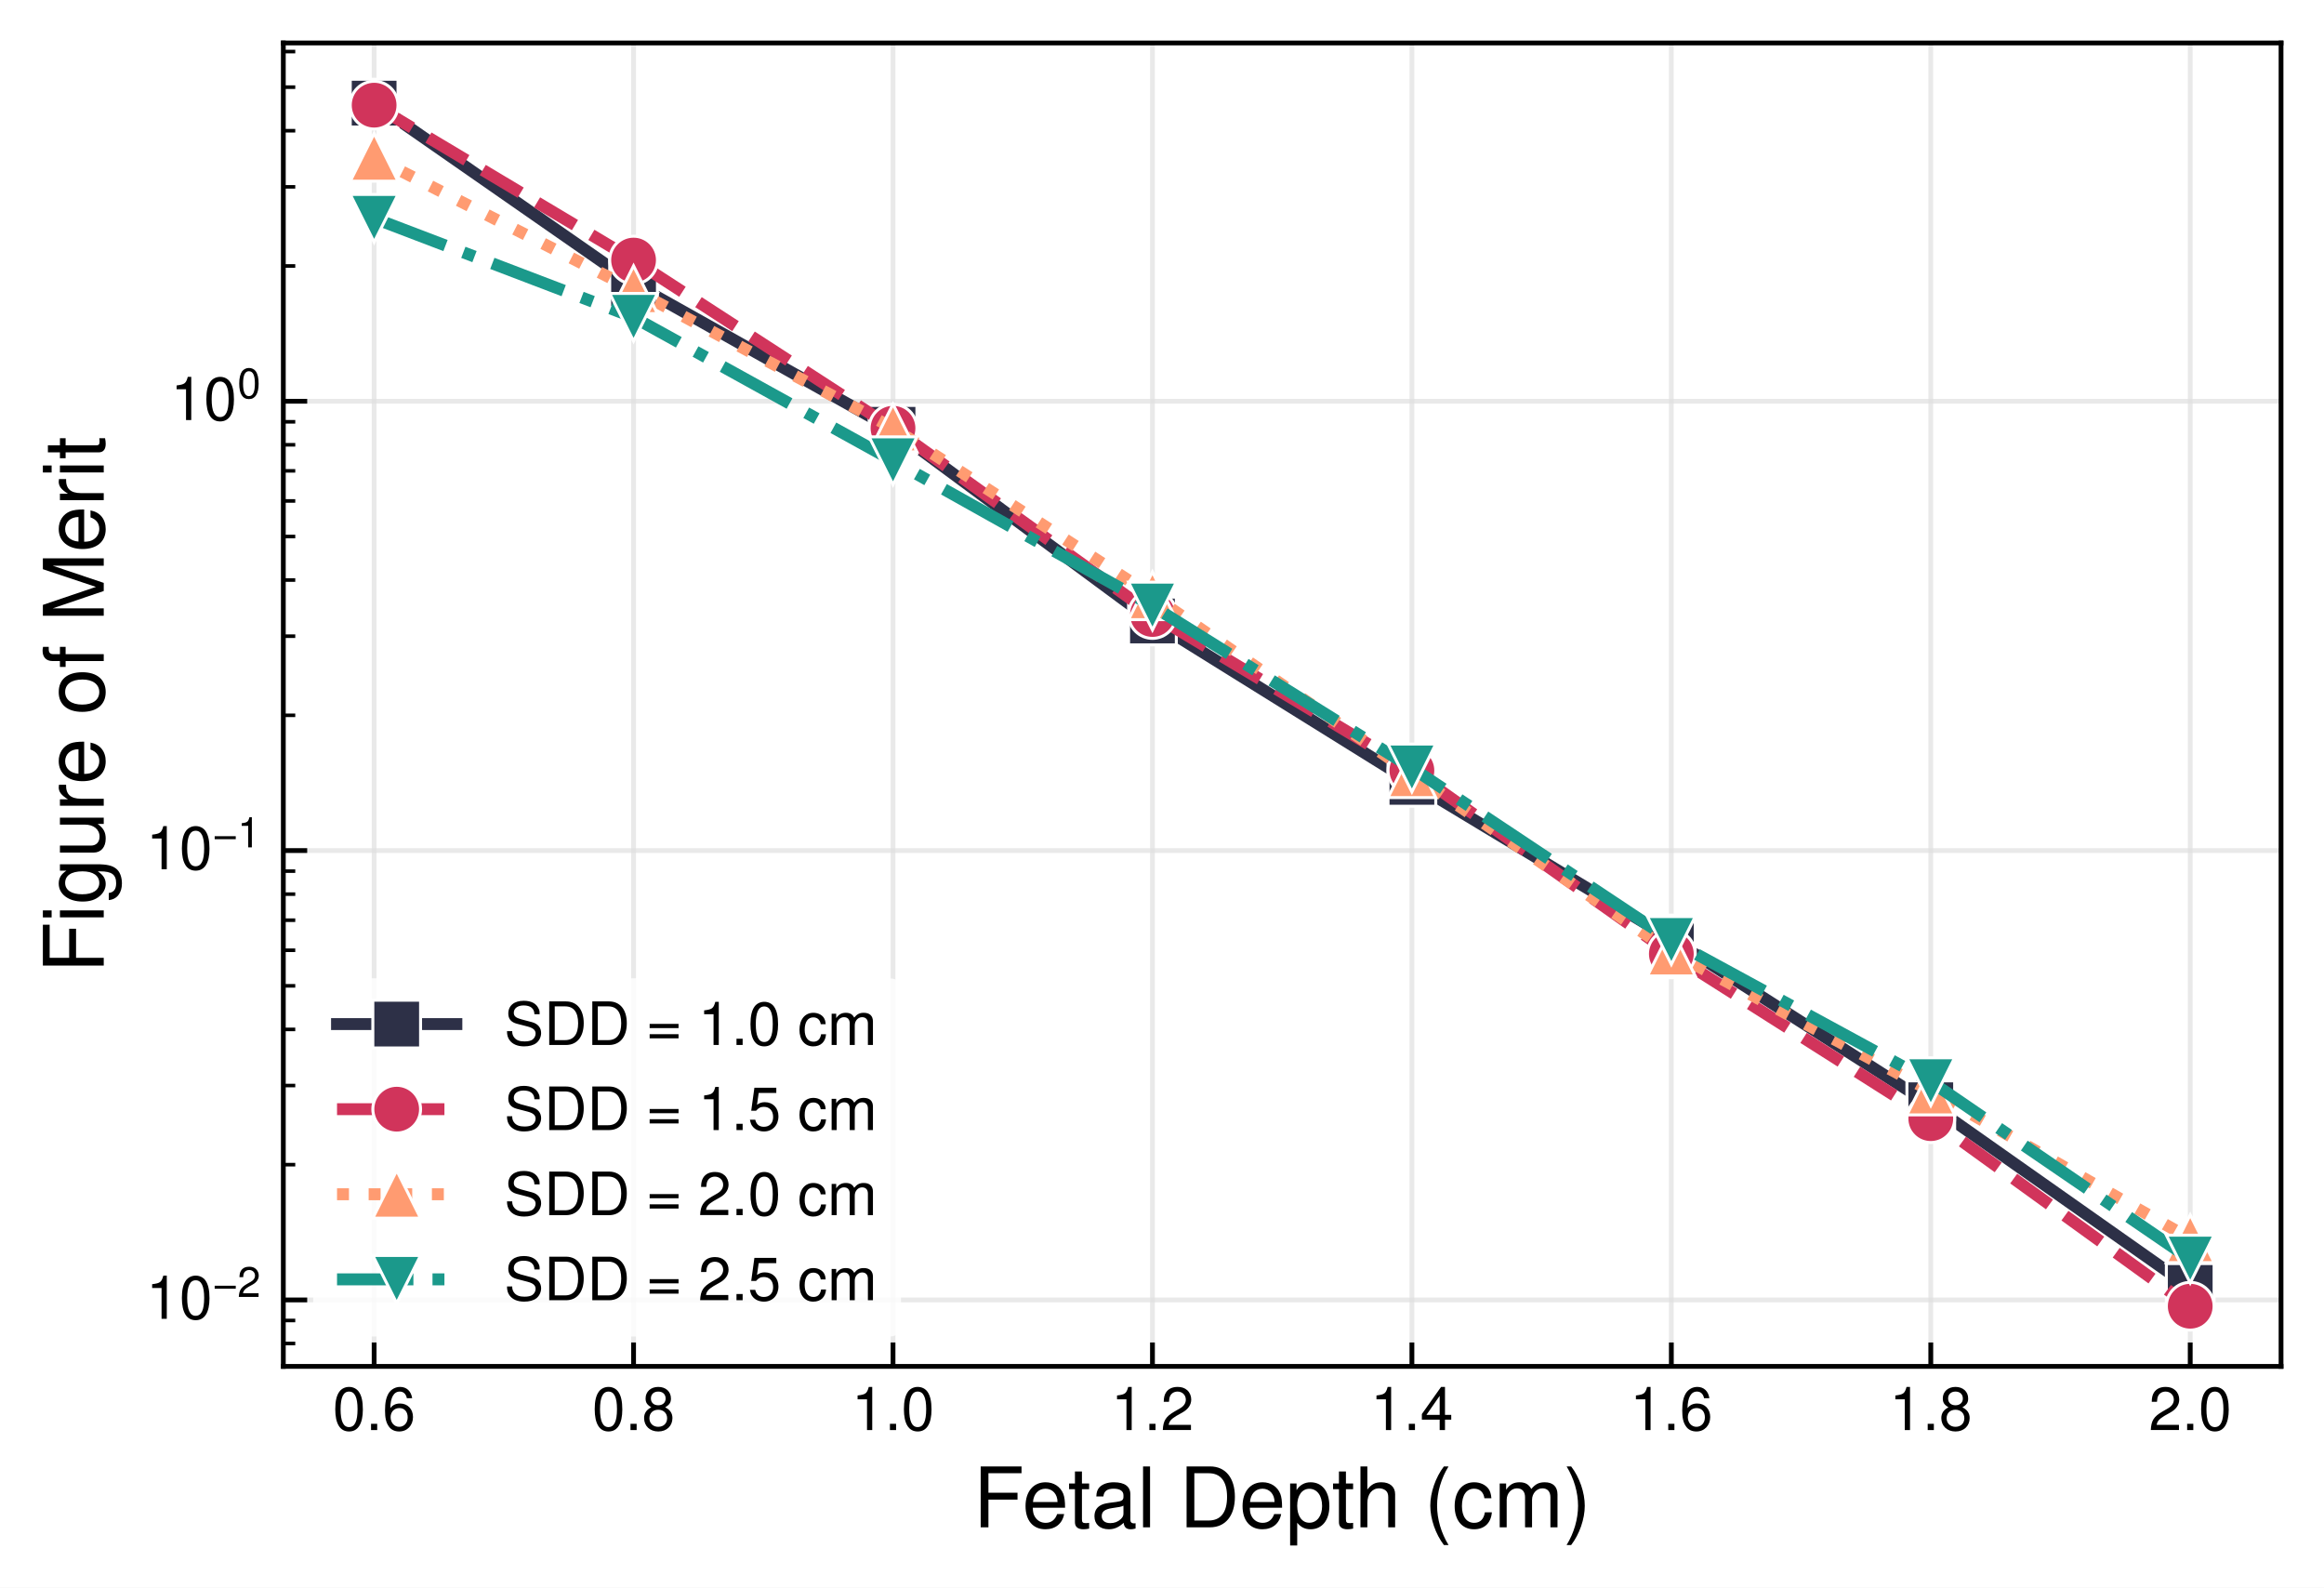
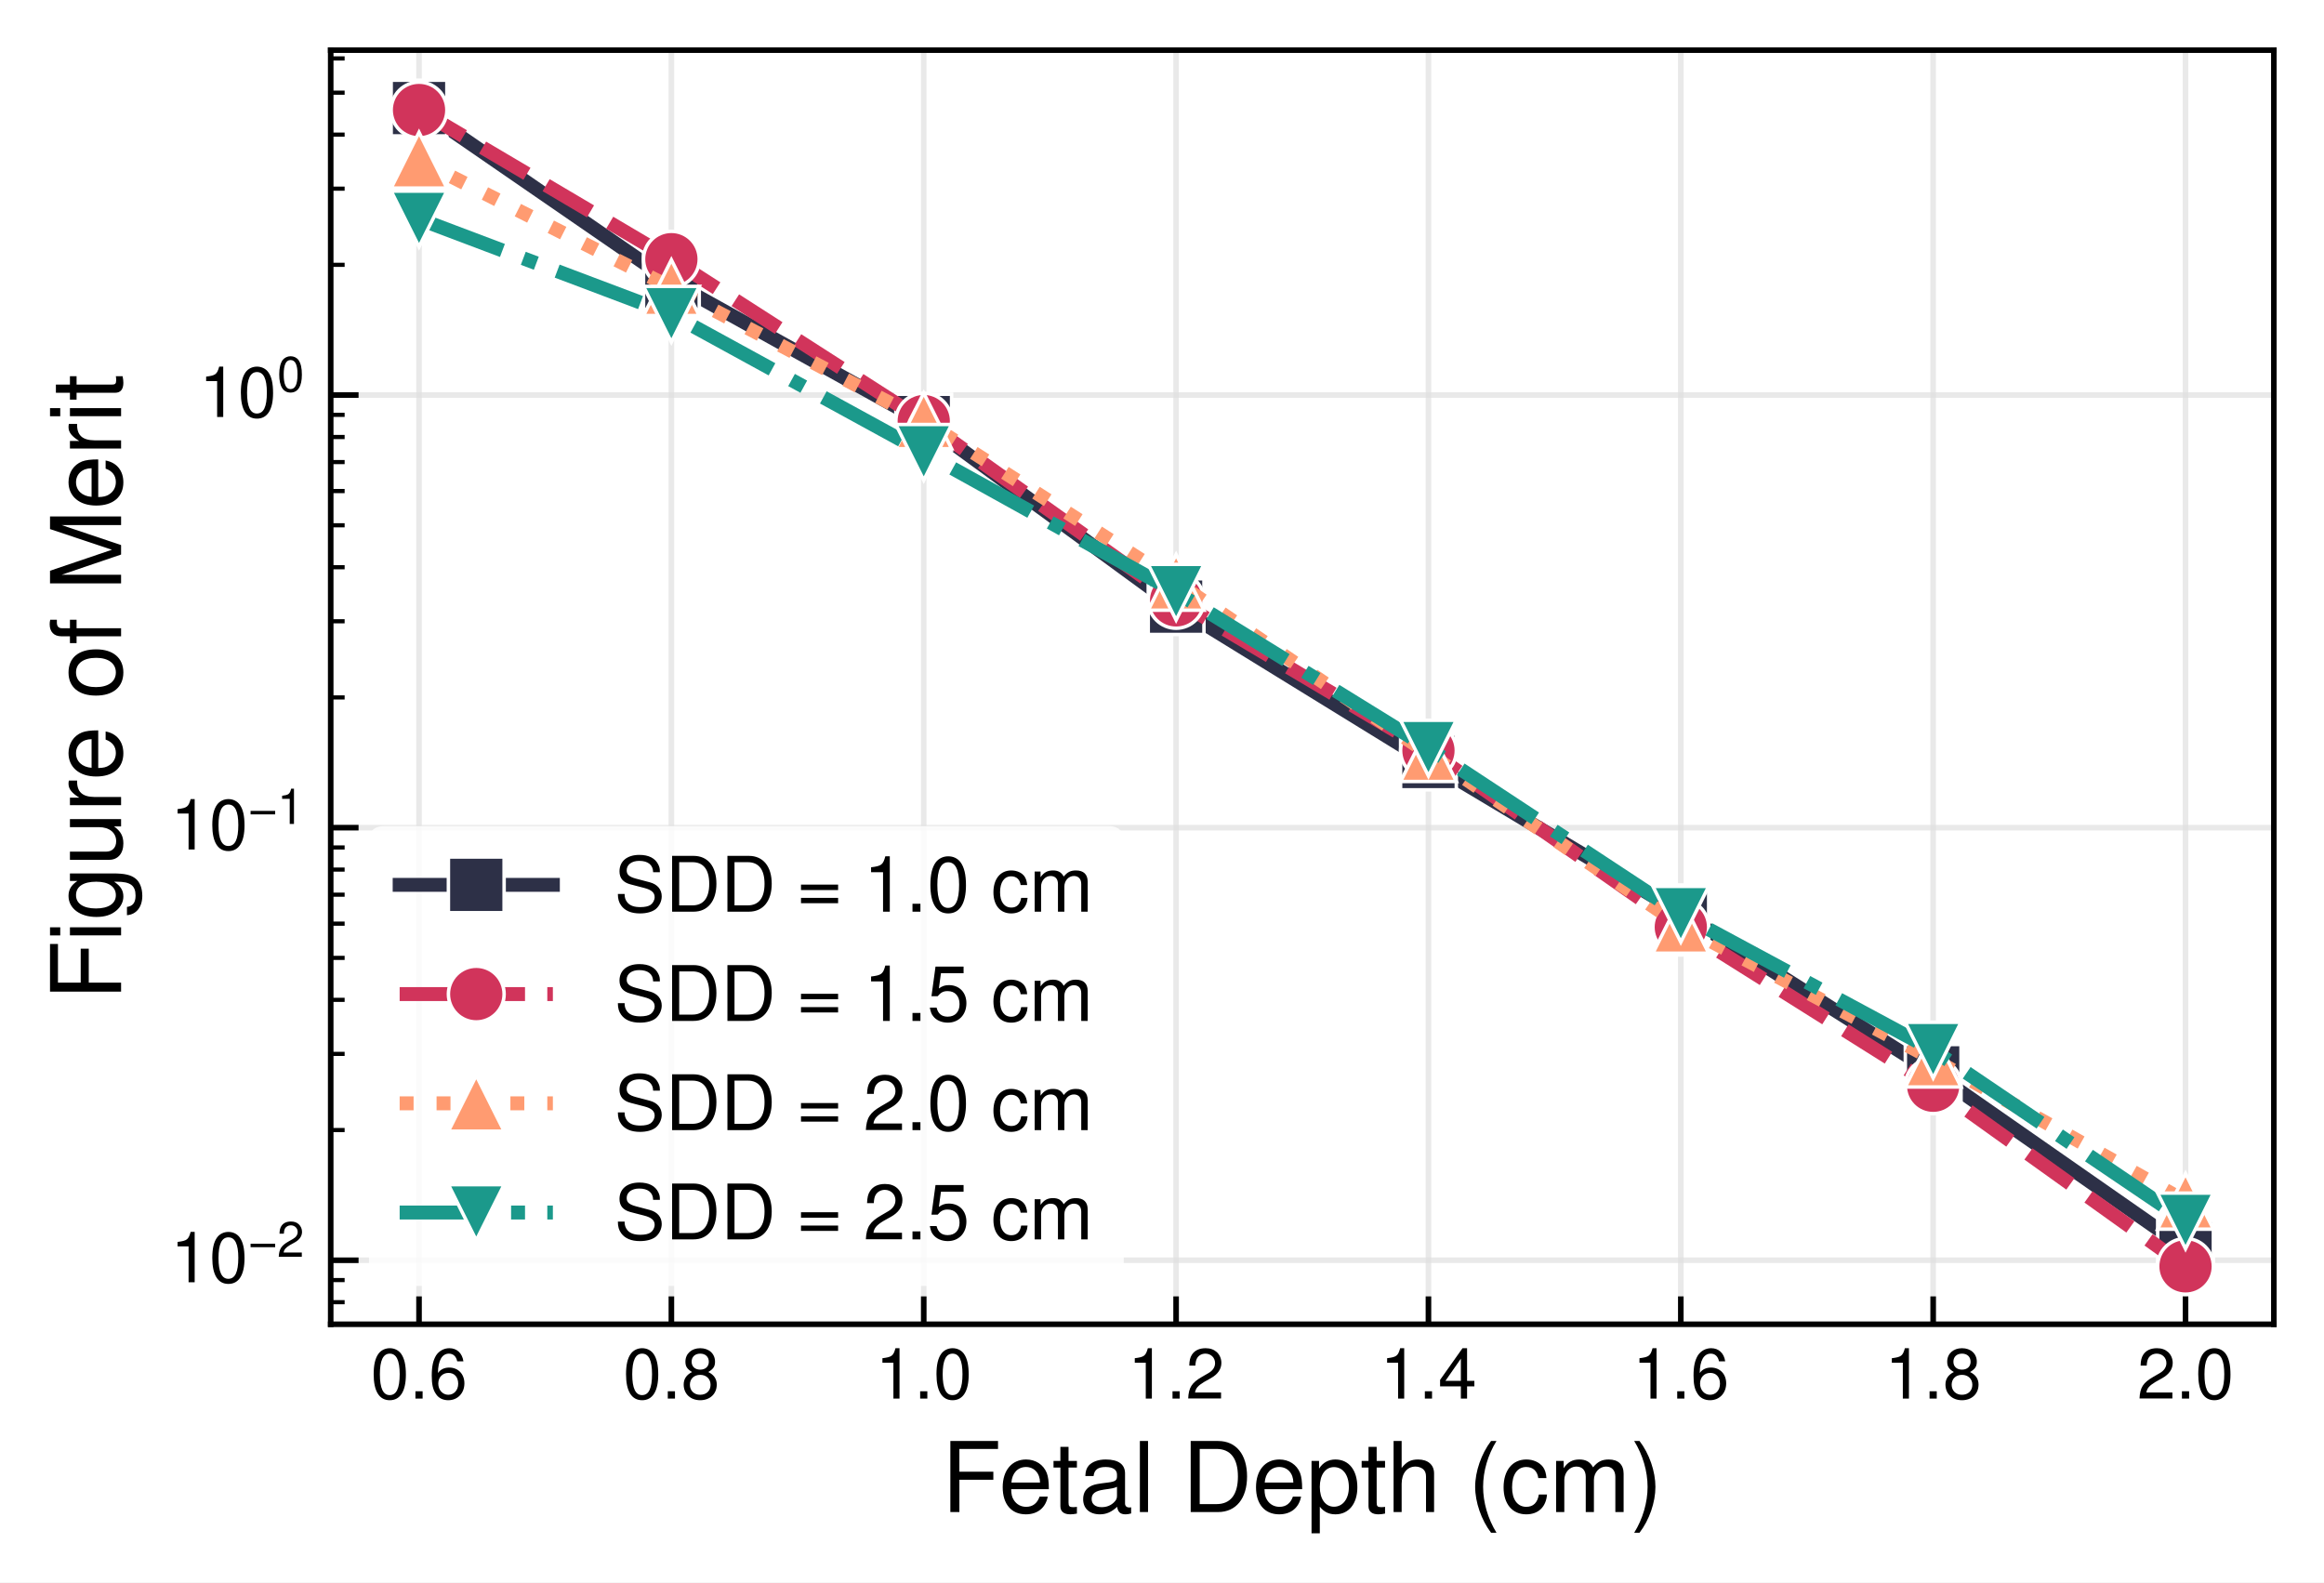
- <svg xmlns="http://www.w3.org/2000/svg" xmlns:xlink="http://www.w3.org/1999/xlink" width="389.483pt" height="266.043pt" viewBox="0 0 389.483 266.043" version="1.1">
+ <svg xmlns="http://www.w3.org/2000/svg" xmlns:xlink="http://www.w3.org/1999/xlink" width="333.683pt" height="227.235pt" viewBox="0 0 333.683 227.235" version="1.1">
  <defs>
    <style type="text/css">*{stroke-linejoin: round; stroke-linecap: butt}</style>
  </defs>
  <g id="figure_1">
    <g id="patch_1">
-       <path d="M 0 266.043  L 389.483 266.043  L 389.483 0  L 0 0  z " style="fill: #ffffff" />
+       <path d="M 0 227.235  L 333.683 227.235  L 333.683 0  L 0 0  z " style="fill: #ffffff" />
    </g>
    <g id="axes_1">
      <g id="patch_2">
-         <path d="M 47.483 228.96  L 382.283 228.96  L 382.283 7.2  L 47.483 7.2  z " style="fill: #ffffff" />
+         <path d="M 47.483 190.152  L 326.483 190.152  L 326.483 7.2  L 47.483 7.2  z " style="fill: #ffffff" />
      </g>
      <g id="matplotlib.axis_1">
        <g id="xtick_1">
          <g id="line2d_1">
-             <path d="M 62.701 228.96  L 62.701 7.2  " clip-path="url(#p8a32e1b1b8)" style="fill: none; stroke: #e0e0e0; stroke-opacity: 0.7; stroke-width: 0.8; stroke-linecap: square" />
+             <path d="M 60.164 190.152  L 60.164 7.2  " clip-path="url(#pb9f56ba9c3)" style="fill: none; stroke: #e0e0e0; stroke-opacity: 0.7; stroke-width: 0.8; stroke-linecap: square" />
          </g>
          <g id="line2d_2">
            <defs>
-               <path id="m25023eb7da" d="M 0 0  L 0 -4  " style="stroke: #000000; stroke-width: 0.8" />
+               <path id="m34b784f2dc" d="M 0 0  L 0 -4  " style="stroke: #000000; stroke-width: 0.8" />
            </defs>
            <g>
-               <use xlink:href="#m25023eb7da" x="62.701" y="228.96" style="stroke: #000000; stroke-width: 0.8" />
+               <use xlink:href="#m34b784f2dc" x="60.164" y="190.152" style="stroke: #000000; stroke-width: 0.8" />
            </g>
          </g>
          <g id="text_1">
-             <text style="font-size: 10px; font-family: 'Helvetica', 'Arial', sans-serif; text-anchor: middle" x="62.701" y="239.633" transform="rotate(-0 62.70068 239.6334)">0.6</text>
+             <text style="font-size: 10px; font-family: 'Helvetica', 'Arial', sans-serif; text-anchor: middle" x="60.164" y="200.825" transform="rotate(-0 60.16432 200.8254)">0.6</text>
          </g>
        </g>
        <g id="xtick_2">
          <g id="line2d_3">
-             <path d="M 106.181 228.96  L 106.181 7.2  " clip-path="url(#p8a32e1b1b8)" style="fill: none; stroke: #e0e0e0; stroke-opacity: 0.7; stroke-width: 0.8; stroke-linecap: square" />
+             <path d="M 96.398 190.152  L 96.398 7.2  " clip-path="url(#pb9f56ba9c3)" style="fill: none; stroke: #e0e0e0; stroke-opacity: 0.7; stroke-width: 0.8; stroke-linecap: square" />
          </g>
          <g id="line2d_4">
            <g>
-               <use xlink:href="#m25023eb7da" x="106.181" y="228.96" style="stroke: #000000; stroke-width: 0.8" />
+               <use xlink:href="#m34b784f2dc" x="96.398" y="190.152" style="stroke: #000000; stroke-width: 0.8" />
            </g>
          </g>
          <g id="text_2">
-             <text style="font-size: 10px; font-family: 'Helvetica', 'Arial', sans-serif; text-anchor: middle" x="106.181" y="239.633" transform="rotate(-0 106.1812 239.6334)">0.8</text>
+             <text style="font-size: 10px; font-family: 'Helvetica', 'Arial', sans-serif; text-anchor: middle" x="96.398" y="200.825" transform="rotate(-0 96.39808 200.8254)">0.8</text>
          </g>
        </g>
        <g id="xtick_3">
          <g id="line2d_5">
-             <path d="M 149.662 228.96  L 149.662 7.2  " clip-path="url(#p8a32e1b1b8)" style="fill: none; stroke: #e0e0e0; stroke-opacity: 0.7; stroke-width: 0.8; stroke-linecap: square" />
+             <path d="M 132.632 190.152  L 132.632 7.2  " clip-path="url(#pb9f56ba9c3)" style="fill: none; stroke: #e0e0e0; stroke-opacity: 0.7; stroke-width: 0.8; stroke-linecap: square" />
          </g>
          <g id="line2d_6">
            <g>
-               <use xlink:href="#m25023eb7da" x="149.662" y="228.96" style="stroke: #000000; stroke-width: 0.8" />
+               <use xlink:href="#m34b784f2dc" x="132.632" y="190.152" style="stroke: #000000; stroke-width: 0.8" />
            </g>
          </g>
          <g id="text_3">
-             <text style="font-size: 10px; font-family: 'Helvetica', 'Arial', sans-serif; text-anchor: middle" x="149.662" y="239.633" transform="rotate(-0 149.6617 239.6334)">1.0</text>
+             <text style="font-size: 10px; font-family: 'Helvetica', 'Arial', sans-serif; text-anchor: middle" x="132.632" y="200.825" transform="rotate(-0 132.6319 200.8254)">1.0</text>
          </g>
        </g>
        <g id="xtick_4">
          <g id="line2d_7">
-             <path d="M 193.142 228.96  L 193.142 7.2  " clip-path="url(#p8a32e1b1b8)" style="fill: none; stroke: #e0e0e0; stroke-opacity: 0.7; stroke-width: 0.8; stroke-linecap: square" />
+             <path d="M 168.866 190.152  L 168.866 7.2  " clip-path="url(#pb9f56ba9c3)" style="fill: none; stroke: #e0e0e0; stroke-opacity: 0.7; stroke-width: 0.8; stroke-linecap: square" />
          </g>
          <g id="line2d_8">
            <g>
-               <use xlink:href="#m25023eb7da" x="193.142" y="228.96" style="stroke: #000000; stroke-width: 0.8" />
+               <use xlink:href="#m34b784f2dc" x="168.866" y="190.152" style="stroke: #000000; stroke-width: 0.8" />
            </g>
          </g>
          <g id="text_4">
-             <text style="font-size: 10px; font-family: 'Helvetica', 'Arial', sans-serif; text-anchor: middle" x="193.142" y="239.633" transform="rotate(-0 193.1422 239.6334)">1.2</text>
+             <text style="font-size: 10px; font-family: 'Helvetica', 'Arial', sans-serif; text-anchor: middle" x="168.866" y="200.825" transform="rotate(-0 168.8656 200.8254)">1.2</text>
          </g>
        </g>
        <g id="xtick_5">
          <g id="line2d_9">
-             <path d="M 236.623 228.96  L 236.623 7.2  " clip-path="url(#p8a32e1b1b8)" style="fill: none; stroke: #e0e0e0; stroke-opacity: 0.7; stroke-width: 0.8; stroke-linecap: square" />
+             <path d="M 205.099 190.152  L 205.099 7.2  " clip-path="url(#pb9f56ba9c3)" style="fill: none; stroke: #e0e0e0; stroke-opacity: 0.7; stroke-width: 0.8; stroke-linecap: square" />
          </g>
          <g id="line2d_10">
            <g>
-               <use xlink:href="#m25023eb7da" x="236.623" y="228.96" style="stroke: #000000; stroke-width: 0.8" />
+               <use xlink:href="#m34b784f2dc" x="205.099" y="190.152" style="stroke: #000000; stroke-width: 0.8" />
            </g>
          </g>
          <g id="text_5">
-             <text style="font-size: 10px; font-family: 'Helvetica', 'Arial', sans-serif; text-anchor: middle" x="236.623" y="239.633" transform="rotate(-0 236.6228 239.6334)">1.4</text>
+             <text style="font-size: 10px; font-family: 'Helvetica', 'Arial', sans-serif; text-anchor: middle" x="205.099" y="200.825" transform="rotate(-0 205.0994 200.8254)">1.4</text>
          </g>
        </g>
        <g id="xtick_6">
          <g id="line2d_11">
-             <path d="M 280.103 228.96  L 280.103 7.2  " clip-path="url(#p8a32e1b1b8)" style="fill: none; stroke: #e0e0e0; stroke-opacity: 0.7; stroke-width: 0.8; stroke-linecap: square" />
+             <path d="M 241.333 190.152  L 241.333 7.2  " clip-path="url(#pb9f56ba9c3)" style="fill: none; stroke: #e0e0e0; stroke-opacity: 0.7; stroke-width: 0.8; stroke-linecap: square" />
          </g>
          <g id="line2d_12">
            <g>
-               <use xlink:href="#m25023eb7da" x="280.103" y="228.96" style="stroke: #000000; stroke-width: 0.8" />
+               <use xlink:href="#m34b784f2dc" x="241.333" y="190.152" style="stroke: #000000; stroke-width: 0.8" />
            </g>
          </g>
          <g id="text_6">
-             <text style="font-size: 10px; font-family: 'Helvetica', 'Arial', sans-serif; text-anchor: middle" x="280.103" y="239.633" transform="rotate(-0 280.1033 239.6334)">1.6</text>
+             <text style="font-size: 10px; font-family: 'Helvetica', 'Arial', sans-serif; text-anchor: middle" x="241.333" y="200.825" transform="rotate(-0 241.3331 200.8254)">1.6</text>
          </g>
        </g>
        <g id="xtick_7">
          <g id="line2d_13">
-             <path d="M 323.584 228.96  L 323.584 7.2  " clip-path="url(#p8a32e1b1b8)" style="fill: none; stroke: #e0e0e0; stroke-opacity: 0.7; stroke-width: 0.8; stroke-linecap: square" />
+             <path d="M 277.567 190.152  L 277.567 7.2  " clip-path="url(#pb9f56ba9c3)" style="fill: none; stroke: #e0e0e0; stroke-opacity: 0.7; stroke-width: 0.8; stroke-linecap: square" />
          </g>
          <g id="line2d_14">
            <g>
-               <use xlink:href="#m25023eb7da" x="323.584" y="228.96" style="stroke: #000000; stroke-width: 0.8" />
+               <use xlink:href="#m34b784f2dc" x="277.567" y="190.152" style="stroke: #000000; stroke-width: 0.8" />
            </g>
          </g>
          <g id="text_7">
-             <text style="font-size: 10px; font-family: 'Helvetica', 'Arial', sans-serif; text-anchor: middle" x="323.584" y="239.633" transform="rotate(-0 323.5838 239.6334)">1.8</text>
+             <text style="font-size: 10px; font-family: 'Helvetica', 'Arial', sans-serif; text-anchor: middle" x="277.567" y="200.825" transform="rotate(-0 277.5669 200.8254)">1.8</text>
          </g>
        </g>
        <g id="xtick_8">
          <g id="line2d_15">
-             <path d="M 367.064 228.96  L 367.064 7.2  " clip-path="url(#p8a32e1b1b8)" style="fill: none; stroke: #e0e0e0; stroke-opacity: 0.7; stroke-width: 0.8; stroke-linecap: square" />
+             <path d="M 313.801 190.152  L 313.801 7.2  " clip-path="url(#pb9f56ba9c3)" style="fill: none; stroke: #e0e0e0; stroke-opacity: 0.7; stroke-width: 0.8; stroke-linecap: square" />
          </g>
          <g id="line2d_16">
            <g>
-               <use xlink:href="#m25023eb7da" x="367.064" y="228.96" style="stroke: #000000; stroke-width: 0.8" />
+               <use xlink:href="#m34b784f2dc" x="313.801" y="190.152" style="stroke: #000000; stroke-width: 0.8" />
            </g>
          </g>
          <g id="text_8">
-             <text style="font-size: 10px; font-family: 'Helvetica', 'Arial', sans-serif; text-anchor: middle" x="367.064" y="239.633" transform="rotate(-0 367.0643 239.6334)">2.0</text>
+             <text style="font-size: 10px; font-family: 'Helvetica', 'Arial', sans-serif; text-anchor: middle" x="313.801" y="200.825" transform="rotate(-0 313.8007 200.8254)">2.0</text>
          </g>
        </g>
        <g id="text_9">
-           <text style="font-size: 14px; font-family: 'Helvetica', 'Arial', sans-serif; text-anchor: middle" x="214.882" y="255.925" transform="rotate(-0 214.8825 255.9247)">Fetal Depth (cm)</text>
+           <text style="font-size: 14px; font-family: 'Helvetica', 'Arial', sans-serif; text-anchor: middle" x="186.982" y="217.117" transform="rotate(-0 186.9825 217.1167)">Fetal Depth (cm)</text>
        </g>
      </g>
      <g id="matplotlib.axis_2">
        <g id="ytick_1">
          <g id="line2d_17">
-             <path d="M 47.483 217.824  L 382.283 217.824  " clip-path="url(#p8a32e1b1b8)" style="fill: none; stroke: #e0e0e0; stroke-opacity: 0.7; stroke-width: 0.8; stroke-linecap: square" />
+             <path d="M 47.483 180.964  L 326.483 180.964  " clip-path="url(#pb9f56ba9c3)" style="fill: none; stroke: #e0e0e0; stroke-opacity: 0.7; stroke-width: 0.8; stroke-linecap: square" />
          </g>
          <g id="line2d_18">
            <defs>
-               <path id="m18a706383a" d="M 0 0  L 4 0  " style="stroke: #000000; stroke-width: 0.8" />
+               <path id="mb6fdcf33d4" d="M 0 0  L 4 0  " style="stroke: #000000; stroke-width: 0.8" />
            </defs>
            <g>
-               <use xlink:href="#m18a706383a" x="47.483" y="217.824" style="stroke: #000000; stroke-width: 0.8" />
+               <use xlink:href="#mb6fdcf33d4" x="47.483" y="180.964" style="stroke: #000000; stroke-width: 0.8" />
            </g>
          </g>
          <g id="text_10">
-             <g transform="translate(24.4825 221.4102)">
+             <g transform="translate(24.4825 184.5511)">
              <text>
                <tspan x="0" y="-0.425" style="font-size: 10px; font-family: 'Helvetica'">1</tspan>
                <tspan x="5.562" y="-0.425" style="font-size: 10px; font-family: 'Helvetica'">0</tspan>
                <tspan x="11.215" y="-4.089" style="font-size: 7px; font-family: 'Helvetica'">−</tspan>
                <tspan x="15.303" y="-4.089" style="font-size: 7px; font-family: 'Helvetica'">2</tspan>
              </text>
            </g>
          </g>
        </g>
        <g id="ytick_2">
          <g id="line2d_19">
-             <path d="M 47.483 142.529  L 382.283 142.529  " clip-path="url(#p8a32e1b1b8)" style="fill: none; stroke: #e0e0e0; stroke-opacity: 0.7; stroke-width: 0.8; stroke-linecap: square" />
+             <path d="M 47.483 118.847  L 326.483 118.847  " clip-path="url(#pb9f56ba9c3)" style="fill: none; stroke: #e0e0e0; stroke-opacity: 0.7; stroke-width: 0.8; stroke-linecap: square" />
          </g>
          <g id="line2d_20">
            <g>
-               <use xlink:href="#m18a706383a" x="47.483" y="142.529" style="stroke: #000000; stroke-width: 0.8" />
+               <use xlink:href="#mb6fdcf33d4" x="47.483" y="118.847" style="stroke: #000000; stroke-width: 0.8" />
            </g>
          </g>
          <g id="text_11">
-             <g transform="translate(24.4825 146.1159)">
+             <g transform="translate(24.4825 122.4333)">
              <text>
                <tspan x="0" y="-0.458" style="font-size: 10px; font-family: 'Helvetica'">1</tspan>
                <tspan x="5.562" y="-0.458" style="font-size: 10px; font-family: 'Helvetica'">0</tspan>
                <tspan x="11.215" y="-4.122" style="font-size: 7px; font-family: 'Helvetica'">−</tspan>
                <tspan x="15.303" y="-4.122" style="font-size: 7px; font-family: 'Helvetica'">1</tspan>
              </text>
            </g>
          </g>
        </g>
        <g id="ytick_3">
          <g id="line2d_21">
-             <path d="M 47.483 67.235  L 382.283 67.235  " clip-path="url(#p8a32e1b1b8)" style="fill: none; stroke: #e0e0e0; stroke-opacity: 0.7; stroke-width: 0.8; stroke-linecap: square" />
+             <path d="M 47.483 56.729  L 326.483 56.729  " clip-path="url(#pb9f56ba9c3)" style="fill: none; stroke: #e0e0e0; stroke-opacity: 0.7; stroke-width: 0.8; stroke-linecap: square" />
          </g>
          <g id="line2d_22">
            <g>
-               <use xlink:href="#m18a706383a" x="47.483" y="67.235" style="stroke: #000000; stroke-width: 0.8" />
+               <use xlink:href="#mb6fdcf33d4" x="47.483" y="56.729" style="stroke: #000000; stroke-width: 0.8" />
            </g>
          </g>
          <g id="text_12">
-             <g transform="translate(28.5825 70.82156)">
+             <g transform="translate(28.5825 60.31546)">
              <text>
                <tspan x="0" y="-0.436" style="font-size: 10px; font-family: 'Helvetica'">1</tspan>
                <tspan x="5.562" y="-0.436" style="font-size: 10px; font-family: 'Helvetica'">0</tspan>
                <tspan x="11.215" y="-4.1" style="font-size: 7px; font-family: 'Helvetica'">0</tspan>
              </text>
            </g>
          </g>
        </g>
        <g id="ytick_4">
          <g id="line2d_23">
            <defs>
-               <path id="m07f640067d" d="M 0 0  L 2 0  " style="stroke: #000000; stroke-width: 0.6" />
+               <path id="mdb64cdb0bd" d="M 0 0  L 2 0  " style="stroke: #000000; stroke-width: 0.6" />
            </defs>
            <g>
-               <use xlink:href="#m07f640067d" x="47.483" y="225.12" style="stroke: #000000; stroke-width: 0.6" />
+               <use xlink:href="#mdb64cdb0bd" x="47.483" y="186.984" style="stroke: #000000; stroke-width: 0.6" />
            </g>
          </g>
        </g>
        <g id="ytick_5">
          <g id="line2d_24">
            <g>
-               <use xlink:href="#m07f640067d" x="47.483" y="221.269" style="stroke: #000000; stroke-width: 0.6" />
+               <use xlink:href="#mdb64cdb0bd" x="47.483" y="183.807" style="stroke: #000000; stroke-width: 0.6" />
            </g>
          </g>
        </g>
        <g id="ytick_6">
          <g id="line2d_25">
            <g>
-               <use xlink:href="#m07f640067d" x="47.483" y="195.158" style="stroke: #000000; stroke-width: 0.6" />
+               <use xlink:href="#mdb64cdb0bd" x="47.483" y="162.265" style="stroke: #000000; stroke-width: 0.6" />
            </g>
          </g>
        </g>
        <g id="ytick_7">
          <g id="line2d_26">
            <g>
-               <use xlink:href="#m07f640067d" x="47.483" y="181.899" style="stroke: #000000; stroke-width: 0.6" />
+               <use xlink:href="#mdb64cdb0bd" x="47.483" y="151.327" style="stroke: #000000; stroke-width: 0.6" />
            </g>
          </g>
        </g>
        <g id="ytick_8">
          <g id="line2d_27">
            <g>
-               <use xlink:href="#m07f640067d" x="47.483" y="172.492" style="stroke: #000000; stroke-width: 0.6" />
+               <use xlink:href="#mdb64cdb0bd" x="47.483" y="143.566" style="stroke: #000000; stroke-width: 0.6" />
            </g>
          </g>
        </g>
        <g id="ytick_9">
          <g id="line2d_28">
            <g>
-               <use xlink:href="#m07f640067d" x="47.483" y="165.195" style="stroke: #000000; stroke-width: 0.6" />
+               <use xlink:href="#mdb64cdb0bd" x="47.483" y="137.546" style="stroke: #000000; stroke-width: 0.6" />
            </g>
          </g>
        </g>
        <g id="ytick_10">
          <g id="line2d_29">
            <g>
-               <use xlink:href="#m07f640067d" x="47.483" y="159.233" style="stroke: #000000; stroke-width: 0.6" />
+               <use xlink:href="#mdb64cdb0bd" x="47.483" y="132.627" style="stroke: #000000; stroke-width: 0.6" />
            </g>
          </g>
        </g>
        <g id="ytick_11">
          <g id="line2d_30">
            <g>
-               <use xlink:href="#m07f640067d" x="47.483" y="154.192" style="stroke: #000000; stroke-width: 0.6" />
+               <use xlink:href="#mdb64cdb0bd" x="47.483" y="128.469" style="stroke: #000000; stroke-width: 0.6" />
            </g>
          </g>
        </g>
        <g id="ytick_12">
          <g id="line2d_31">
            <g>
-               <use xlink:href="#m07f640067d" x="47.483" y="149.826" style="stroke: #000000; stroke-width: 0.6" />
+               <use xlink:href="#mdb64cdb0bd" x="47.483" y="124.866" style="stroke: #000000; stroke-width: 0.6" />
            </g>
          </g>
        </g>
        <g id="ytick_13">
          <g id="line2d_32">
            <g>
-               <use xlink:href="#m07f640067d" x="47.483" y="145.974" style="stroke: #000000; stroke-width: 0.6" />
+               <use xlink:href="#mdb64cdb0bd" x="47.483" y="121.689" style="stroke: #000000; stroke-width: 0.6" />
            </g>
          </g>
        </g>
        <g id="ytick_14">
          <g id="line2d_33">
            <g>
-               <use xlink:href="#m07f640067d" x="47.483" y="119.863" style="stroke: #000000; stroke-width: 0.6" />
+               <use xlink:href="#mdb64cdb0bd" x="47.483" y="100.147" style="stroke: #000000; stroke-width: 0.6" />
            </g>
          </g>
        </g>
        <g id="ytick_15">
          <g id="line2d_34">
            <g>
-               <use xlink:href="#m07f640067d" x="47.483" y="106.605" style="stroke: #000000; stroke-width: 0.6" />
+               <use xlink:href="#mdb64cdb0bd" x="47.483" y="89.209" style="stroke: #000000; stroke-width: 0.6" />
            </g>
          </g>
        </g>
        <g id="ytick_16">
          <g id="line2d_35">
            <g>
-               <use xlink:href="#m07f640067d" x="47.483" y="97.197" style="stroke: #000000; stroke-width: 0.6" />
+               <use xlink:href="#mdb64cdb0bd" x="47.483" y="81.448" style="stroke: #000000; stroke-width: 0.6" />
            </g>
          </g>
        </g>
        <g id="ytick_17">
          <g id="line2d_36">
            <g>
-               <use xlink:href="#m07f640067d" x="47.483" y="89.901" style="stroke: #000000; stroke-width: 0.6" />
+               <use xlink:href="#mdb64cdb0bd" x="47.483" y="75.428" style="stroke: #000000; stroke-width: 0.6" />
            </g>
          </g>
        </g>
        <g id="ytick_18">
          <g id="line2d_37">
            <g>
-               <use xlink:href="#m07f640067d" x="47.483" y="83.939" style="stroke: #000000; stroke-width: 0.6" />
+               <use xlink:href="#mdb64cdb0bd" x="47.483" y="70.51" style="stroke: #000000; stroke-width: 0.6" />
            </g>
          </g>
        </g>
        <g id="ytick_19">
          <g id="line2d_38">
            <g>
-               <use xlink:href="#m07f640067d" x="47.483" y="78.898" style="stroke: #000000; stroke-width: 0.6" />
+               <use xlink:href="#mdb64cdb0bd" x="47.483" y="66.351" style="stroke: #000000; stroke-width: 0.6" />
            </g>
          </g>
        </g>
        <g id="ytick_20">
          <g id="line2d_39">
            <g>
-               <use xlink:href="#m07f640067d" x="47.483" y="74.532" style="stroke: #000000; stroke-width: 0.6" />
+               <use xlink:href="#mdb64cdb0bd" x="47.483" y="62.749" style="stroke: #000000; stroke-width: 0.6" />
            </g>
          </g>
        </g>
        <g id="ytick_21">
          <g id="line2d_40">
            <g>
-               <use xlink:href="#m07f640067d" x="47.483" y="70.68" style="stroke: #000000; stroke-width: 0.6" />
+               <use xlink:href="#mdb64cdb0bd" x="47.483" y="59.571" style="stroke: #000000; stroke-width: 0.6" />
            </g>
          </g>
        </g>
        <g id="ytick_22">
          <g id="line2d_41">
            <g>
-               <use xlink:href="#m07f640067d" x="47.483" y="44.569" style="stroke: #000000; stroke-width: 0.6" />
+               <use xlink:href="#mdb64cdb0bd" x="47.483" y="38.029" style="stroke: #000000; stroke-width: 0.6" />
            </g>
          </g>
        </g>
        <g id="ytick_23">
          <g id="line2d_42">
            <g>
-               <use xlink:href="#m07f640067d" x="47.483" y="31.31" style="stroke: #000000; stroke-width: 0.6" />
+               <use xlink:href="#mdb64cdb0bd" x="47.483" y="27.091" style="stroke: #000000; stroke-width: 0.6" />
            </g>
          </g>
        </g>
        <g id="ytick_24">
          <g id="line2d_43">
            <g>
-               <use xlink:href="#m07f640067d" x="47.483" y="21.903" style="stroke: #000000; stroke-width: 0.6" />
+               <use xlink:href="#mdb64cdb0bd" x="47.483" y="19.33" style="stroke: #000000; stroke-width: 0.6" />
            </g>
          </g>
        </g>
        <g id="ytick_25">
          <g id="line2d_44">
            <g>
-               <use xlink:href="#m07f640067d" x="47.483" y="14.606" style="stroke: #000000; stroke-width: 0.6" />
+               <use xlink:href="#mdb64cdb0bd" x="47.483" y="13.31" style="stroke: #000000; stroke-width: 0.6" />
            </g>
          </g>
        </g>
        <g id="ytick_26">
          <g id="line2d_45">
            <g>
-               <use xlink:href="#m07f640067d" x="47.483" y="8.644" style="stroke: #000000; stroke-width: 0.6" />
+               <use xlink:href="#mdb64cdb0bd" x="47.483" y="8.392" style="stroke: #000000; stroke-width: 0.6" />
            </g>
          </g>
        </g>
        <g id="text_13">
-           <text style="font-size: 14px; font-family: 'Helvetica', 'Arial', sans-serif; text-anchor: middle" x="17.385" y="118.08" transform="rotate(-90 17.385 118.08)">Figure of Merit</text>
+           <text style="font-size: 14px; font-family: 'Helvetica', 'Arial', sans-serif; text-anchor: middle" x="17.385" y="98.676" transform="rotate(-90 17.385 98.676)">Figure of Merit</text>
        </g>
      </g>
      <g id="line2d_46">
-         <path d="M 62.701 17.28  L 106.181 47.53  L 149.662 71.937  L 193.142 104.055  L 236.623 131.097  L 280.103 157.347  L 323.584 185.118  L 367.064 215.734  " clip-path="url(#p8a32e1b1b8)" style="fill: none; stroke: #2d3047; stroke-width: 2; stroke-linecap: square" />
+         <path d="M 60.164 15.516  L 96.398 40.473  L 132.632 60.608  L 168.866 87.106  L 205.099 109.415  L 241.333 131.071  L 277.567 153.982  L 313.801 179.24  " clip-path="url(#pb9f56ba9c3)" style="fill: none; stroke: #2d3047; stroke-width: 2; stroke-linecap: square" />
        <defs>
-           <path id="m3525da92e4" d="M -4 4  L 4 4  L 4 -4  L -4 -4  z " style="stroke: #ffffff; stroke-width: 0.5; stroke-linejoin: miter" />
+           <path id="m76ced590e0" d="M -4 4  L 4 4  L 4 -4  L -4 -4  z " style="stroke: #ffffff; stroke-width: 0.5; stroke-linejoin: miter" />
        </defs>
-         <g clip-path="url(#p8a32e1b1b8)">
-           <use xlink:href="#m3525da92e4" x="62.701" y="17.28" style="fill: #2d3047; stroke: #ffffff; stroke-width: 0.5; stroke-linejoin: miter" />
-           <use xlink:href="#m3525da92e4" x="106.181" y="47.53" style="fill: #2d3047; stroke: #ffffff; stroke-width: 0.5; stroke-linejoin: miter" />
-           <use xlink:href="#m3525da92e4" x="149.662" y="71.937" style="fill: #2d3047; stroke: #ffffff; stroke-width: 0.5; stroke-linejoin: miter" />
-           <use xlink:href="#m3525da92e4" x="193.142" y="104.055" style="fill: #2d3047; stroke: #ffffff; stroke-width: 0.5; stroke-linejoin: miter" />
-           <use xlink:href="#m3525da92e4" x="236.623" y="131.097" style="fill: #2d3047; stroke: #ffffff; stroke-width: 0.5; stroke-linejoin: miter" />
-           <use xlink:href="#m3525da92e4" x="280.103" y="157.347" style="fill: #2d3047; stroke: #ffffff; stroke-width: 0.5; stroke-linejoin: miter" />
-           <use xlink:href="#m3525da92e4" x="323.584" y="185.118" style="fill: #2d3047; stroke: #ffffff; stroke-width: 0.5; stroke-linejoin: miter" />
-           <use xlink:href="#m3525da92e4" x="367.064" y="215.734" style="fill: #2d3047; stroke: #ffffff; stroke-width: 0.5; stroke-linejoin: miter" />
+         <g clip-path="url(#pb9f56ba9c3)">
+           <use xlink:href="#m76ced590e0" x="60.164" y="15.516" style="fill: #2d3047; stroke: #ffffff; stroke-width: 0.5; stroke-linejoin: miter" />
+           <use xlink:href="#m76ced590e0" x="96.398" y="40.473" style="fill: #2d3047; stroke: #ffffff; stroke-width: 0.5; stroke-linejoin: miter" />
+           <use xlink:href="#m76ced590e0" x="132.632" y="60.608" style="fill: #2d3047; stroke: #ffffff; stroke-width: 0.5; stroke-linejoin: miter" />
+           <use xlink:href="#m76ced590e0" x="168.866" y="87.106" style="fill: #2d3047; stroke: #ffffff; stroke-width: 0.5; stroke-linejoin: miter" />
+           <use xlink:href="#m76ced590e0" x="205.099" y="109.415" style="fill: #2d3047; stroke: #ffffff; stroke-width: 0.5; stroke-linejoin: miter" />
+           <use xlink:href="#m76ced590e0" x="241.333" y="131.071" style="fill: #2d3047; stroke: #ffffff; stroke-width: 0.5; stroke-linejoin: miter" />
+           <use xlink:href="#m76ced590e0" x="277.567" y="153.982" style="fill: #2d3047; stroke: #ffffff; stroke-width: 0.5; stroke-linejoin: miter" />
+           <use xlink:href="#m76ced590e0" x="313.801" y="179.24" style="fill: #2d3047; stroke: #ffffff; stroke-width: 0.5; stroke-linejoin: miter" />
        </g>
      </g>
      <g id="line2d_47">
-         <path d="M 62.701 17.623  L 106.181 43.581  L 149.662 71.76  L 193.142 102.97  L 236.623 129.106  L 280.103 159.849  L 323.584 187.449  L 367.064 218.88  " clip-path="url(#p8a32e1b1b8)" style="fill: none; stroke-dasharray: 7.4,3.2; stroke-dashoffset: 0; stroke: #d1345b; stroke-width: 2" />
+         <path d="M 60.164 15.799  L 96.398 37.215  L 132.632 60.462  L 168.866 86.21  L 205.099 107.773  L 241.333 133.135  L 277.567 155.906  L 313.801 181.836  " clip-path="url(#pb9f56ba9c3)" style="fill: none; stroke-dasharray: 7.4,3.2; stroke-dashoffset: 0; stroke: #d1345b; stroke-width: 2" />
        <defs>
-           <path id="m76e3665ac4" d="M 0 4  C 1.061 4 2.078 3.579 2.828 2.828  C 3.579 2.078 4 1.061 4 0  C 4 -1.061 3.579 -2.078 2.828 -2.828  C 2.078 -3.579 1.061 -4 0 -4  C -1.061 -4 -2.078 -3.579 -2.828 -2.828  C -3.579 -2.078 -4 -1.061 -4 0  C -4 1.061 -3.579 2.078 -2.828 2.828  C -2.078 3.579 -1.061 4 0 4  z " style="stroke: #ffffff; stroke-width: 0.5" />
+           <path id="mfc08b5b11f" d="M 0 4  C 1.061 4 2.078 3.579 2.828 2.828  C 3.579 2.078 4 1.061 4 0  C 4 -1.061 3.579 -2.078 2.828 -2.828  C 2.078 -3.579 1.061 -4 0 -4  C -1.061 -4 -2.078 -3.579 -2.828 -2.828  C -3.579 -2.078 -4 -1.061 -4 0  C -4 1.061 -3.579 2.078 -2.828 2.828  C -2.078 3.579 -1.061 4 0 4  z " style="stroke: #ffffff; stroke-width: 0.5" />
        </defs>
-         <g clip-path="url(#p8a32e1b1b8)">
-           <use xlink:href="#m76e3665ac4" x="62.701" y="17.623" style="fill: #d1345b; stroke: #ffffff; stroke-width: 0.5" />
-           <use xlink:href="#m76e3665ac4" x="106.181" y="43.581" style="fill: #d1345b; stroke: #ffffff; stroke-width: 0.5" />
-           <use xlink:href="#m76e3665ac4" x="149.662" y="71.76" style="fill: #d1345b; stroke: #ffffff; stroke-width: 0.5" />
-           <use xlink:href="#m76e3665ac4" x="193.142" y="102.97" style="fill: #d1345b; stroke: #ffffff; stroke-width: 0.5" />
-           <use xlink:href="#m76e3665ac4" x="236.623" y="129.106" style="fill: #d1345b; stroke: #ffffff; stroke-width: 0.5" />
-           <use xlink:href="#m76e3665ac4" x="280.103" y="159.849" style="fill: #d1345b; stroke: #ffffff; stroke-width: 0.5" />
-           <use xlink:href="#m76e3665ac4" x="323.584" y="187.449" style="fill: #d1345b; stroke: #ffffff; stroke-width: 0.5" />
-           <use xlink:href="#m76e3665ac4" x="367.064" y="218.88" style="fill: #d1345b; stroke: #ffffff; stroke-width: 0.5" />
+         <g clip-path="url(#pb9f56ba9c3)">
+           <use xlink:href="#mfc08b5b11f" x="60.164" y="15.799" style="fill: #d1345b; stroke: #ffffff; stroke-width: 0.5" />
+           <use xlink:href="#mfc08b5b11f" x="96.398" y="37.215" style="fill: #d1345b; stroke: #ffffff; stroke-width: 0.5" />
+           <use xlink:href="#mfc08b5b11f" x="132.632" y="60.462" style="fill: #d1345b; stroke: #ffffff; stroke-width: 0.5" />
+           <use xlink:href="#mfc08b5b11f" x="168.866" y="86.21" style="fill: #d1345b; stroke: #ffffff; stroke-width: 0.5" />
+           <use xlink:href="#mfc08b5b11f" x="205.099" y="107.773" style="fill: #d1345b; stroke: #ffffff; stroke-width: 0.5" />
+           <use xlink:href="#mfc08b5b11f" x="241.333" y="133.135" style="fill: #d1345b; stroke: #ffffff; stroke-width: 0.5" />
+           <use xlink:href="#mfc08b5b11f" x="277.567" y="155.906" style="fill: #d1345b; stroke: #ffffff; stroke-width: 0.5" />
+           <use xlink:href="#mfc08b5b11f" x="313.801" y="181.836" style="fill: #d1345b; stroke: #ffffff; stroke-width: 0.5" />
        </g>
      </g>
      <g id="line2d_48">
-         <path d="M 62.701 26.358  L 106.181 48.55  L 149.662 71.721  L 193.142 99.83  L 236.623 129.646  L 280.103 159.532  L 323.584 182.82  L 367.064 207.563  " clip-path="url(#p8a32e1b1b8)" style="fill: none; stroke-dasharray: 2,3.3; stroke-dashoffset: 0; stroke: #ff9b71; stroke-width: 2" />
+         <path d="M 60.164 23.005  L 96.398 41.314  L 132.632 60.43  L 168.866 83.619  L 205.099 108.218  L 241.333 132.874  L 277.567 152.087  L 313.801 172.5  " clip-path="url(#pb9f56ba9c3)" style="fill: none; stroke-dasharray: 2,3.3; stroke-dashoffset: 0; stroke: #ff9b71; stroke-width: 2" />
        <defs>
-           <path id="m871926602e" d="M 0 -4  L -4 4  L 4 4  z " style="stroke: #ffffff; stroke-width: 0.5; stroke-linejoin: miter" />
+           <path id="m672981f497" d="M 0 -4  L -4 4  L 4 4  z " style="stroke: #ffffff; stroke-width: 0.5; stroke-linejoin: miter" />
        </defs>
-         <g clip-path="url(#p8a32e1b1b8)">
-           <use xlink:href="#m871926602e" x="62.701" y="26.358" style="fill: #ff9b71; stroke: #ffffff; stroke-width: 0.5; stroke-linejoin: miter" />
-           <use xlink:href="#m871926602e" x="106.181" y="48.55" style="fill: #ff9b71; stroke: #ffffff; stroke-width: 0.5; stroke-linejoin: miter" />
-           <use xlink:href="#m871926602e" x="149.662" y="71.721" style="fill: #ff9b71; stroke: #ffffff; stroke-width: 0.5; stroke-linejoin: miter" />
-           <use xlink:href="#m871926602e" x="193.142" y="99.83" style="fill: #ff9b71; stroke: #ffffff; stroke-width: 0.5; stroke-linejoin: miter" />
-           <use xlink:href="#m871926602e" x="236.623" y="129.646" style="fill: #ff9b71; stroke: #ffffff; stroke-width: 0.5; stroke-linejoin: miter" />
-           <use xlink:href="#m871926602e" x="280.103" y="159.532" style="fill: #ff9b71; stroke: #ffffff; stroke-width: 0.5; stroke-linejoin: miter" />
-           <use xlink:href="#m871926602e" x="323.584" y="182.82" style="fill: #ff9b71; stroke: #ffffff; stroke-width: 0.5; stroke-linejoin: miter" />
-           <use xlink:href="#m871926602e" x="367.064" y="207.563" style="fill: #ff9b71; stroke: #ffffff; stroke-width: 0.5; stroke-linejoin: miter" />
+         <g clip-path="url(#pb9f56ba9c3)">
+           <use xlink:href="#m672981f497" x="60.164" y="23.005" style="fill: #ff9b71; stroke: #ffffff; stroke-width: 0.5; stroke-linejoin: miter" />
+           <use xlink:href="#m672981f497" x="96.398" y="41.314" style="fill: #ff9b71; stroke: #ffffff; stroke-width: 0.5; stroke-linejoin: miter" />
+           <use xlink:href="#m672981f497" x="132.632" y="60.43" style="fill: #ff9b71; stroke: #ffffff; stroke-width: 0.5; stroke-linejoin: miter" />
+           <use xlink:href="#m672981f497" x="168.866" y="83.619" style="fill: #ff9b71; stroke: #ffffff; stroke-width: 0.5; stroke-linejoin: miter" />
+           <use xlink:href="#m672981f497" x="205.099" y="108.218" style="fill: #ff9b71; stroke: #ffffff; stroke-width: 0.5; stroke-linejoin: miter" />
+           <use xlink:href="#m672981f497" x="241.333" y="132.874" style="fill: #ff9b71; stroke: #ffffff; stroke-width: 0.5; stroke-linejoin: miter" />
+           <use xlink:href="#m672981f497" x="277.567" y="152.087" style="fill: #ff9b71; stroke: #ffffff; stroke-width: 0.5; stroke-linejoin: miter" />
+           <use xlink:href="#m672981f497" x="313.801" y="172.5" style="fill: #ff9b71; stroke: #ffffff; stroke-width: 0.5; stroke-linejoin: miter" />
        </g>
      </g>
      <g id="line2d_49">
-         <path d="M 62.701 36.583  L 106.181 53.165  L 149.662 77.206  L 193.142 101.548  L 236.623 128.68  L 280.103 157.594  L 323.584 181.247  L 367.064 210.979  " clip-path="url(#p8a32e1b1b8)" style="fill: none; stroke-dasharray: 12.8,3.2,2,3.2; stroke-dashoffset: 0; stroke: #1b998b; stroke-width: 2" />
+         <path d="M 60.164 31.441  L 96.398 45.121  L 132.632 64.955  L 168.866 85.037  L 205.099 107.421  L 241.333 131.275  L 277.567 150.789  L 313.801 175.318  " clip-path="url(#pb9f56ba9c3)" style="fill: none; stroke-dasharray: 12.8,3.2,2,3.2; stroke-dashoffset: 0; stroke: #1b998b; stroke-width: 2" />
        <defs>
-           <path id="mcc9292c314" d="M -0 4  L 4 -4  L -4 -4  z " style="stroke: #ffffff; stroke-width: 0.5; stroke-linejoin: miter" />
+           <path id="m231056f4cb" d="M -0 4  L 4 -4  L -4 -4  z " style="stroke: #ffffff; stroke-width: 0.5; stroke-linejoin: miter" />
        </defs>
-         <g clip-path="url(#p8a32e1b1b8)">
-           <use xlink:href="#mcc9292c314" x="62.701" y="36.583" style="fill: #1b998b; stroke: #ffffff; stroke-width: 0.5; stroke-linejoin: miter" />
-           <use xlink:href="#mcc9292c314" x="106.181" y="53.165" style="fill: #1b998b; stroke: #ffffff; stroke-width: 0.5; stroke-linejoin: miter" />
-           <use xlink:href="#mcc9292c314" x="149.662" y="77.206" style="fill: #1b998b; stroke: #ffffff; stroke-width: 0.5; stroke-linejoin: miter" />
-           <use xlink:href="#mcc9292c314" x="193.142" y="101.548" style="fill: #1b998b; stroke: #ffffff; stroke-width: 0.5; stroke-linejoin: miter" />
-           <use xlink:href="#mcc9292c314" x="236.623" y="128.68" style="fill: #1b998b; stroke: #ffffff; stroke-width: 0.5; stroke-linejoin: miter" />
-           <use xlink:href="#mcc9292c314" x="280.103" y="157.594" style="fill: #1b998b; stroke: #ffffff; stroke-width: 0.5; stroke-linejoin: miter" />
-           <use xlink:href="#mcc9292c314" x="323.584" y="181.247" style="fill: #1b998b; stroke: #ffffff; stroke-width: 0.5; stroke-linejoin: miter" />
-           <use xlink:href="#mcc9292c314" x="367.064" y="210.979" style="fill: #1b998b; stroke: #ffffff; stroke-width: 0.5; stroke-linejoin: miter" />
+         <g clip-path="url(#pb9f56ba9c3)">
+           <use xlink:href="#m231056f4cb" x="60.164" y="31.441" style="fill: #1b998b; stroke: #ffffff; stroke-width: 0.5; stroke-linejoin: miter" />
+           <use xlink:href="#m231056f4cb" x="96.398" y="45.121" style="fill: #1b998b; stroke: #ffffff; stroke-width: 0.5; stroke-linejoin: miter" />
+           <use xlink:href="#m231056f4cb" x="132.632" y="64.955" style="fill: #1b998b; stroke: #ffffff; stroke-width: 0.5; stroke-linejoin: miter" />
+           <use xlink:href="#m231056f4cb" x="168.866" y="85.037" style="fill: #1b998b; stroke: #ffffff; stroke-width: 0.5; stroke-linejoin: miter" />
+           <use xlink:href="#m231056f4cb" x="205.099" y="107.421" style="fill: #1b998b; stroke: #ffffff; stroke-width: 0.5; stroke-linejoin: miter" />
+           <use xlink:href="#m231056f4cb" x="241.333" y="131.275" style="fill: #1b998b; stroke: #ffffff; stroke-width: 0.5; stroke-linejoin: miter" />
+           <use xlink:href="#m231056f4cb" x="277.567" y="150.789" style="fill: #1b998b; stroke: #ffffff; stroke-width: 0.5; stroke-linejoin: miter" />
+           <use xlink:href="#m231056f4cb" x="313.801" y="175.318" style="fill: #1b998b; stroke: #ffffff; stroke-width: 0.5; stroke-linejoin: miter" />
        </g>
      </g>
      <g id="patch_3">
-         <path d="M 47.483 228.96  L 47.483 7.2  " style="fill: none; stroke: #000000; stroke-width: 0.8; stroke-linejoin: miter; stroke-linecap: square" />
+         <path d="M 47.483 190.152  L 47.483 7.2  " style="fill: none; stroke: #000000; stroke-width: 0.8; stroke-linejoin: miter; stroke-linecap: square" />
      </g>
      <g id="patch_4">
-         <path d="M 382.283 228.96  L 382.283 7.2  " style="fill: none; stroke: #000000; stroke-width: 0.8; stroke-linejoin: miter; stroke-linecap: square" />
+         <path d="M 326.483 190.152  L 326.483 7.2  " style="fill: none; stroke: #000000; stroke-width: 0.8; stroke-linejoin: miter; stroke-linecap: square" />
      </g>
      <g id="patch_5">
-         <path d="M 47.483 228.96  L 382.283 228.96  " style="fill: none; stroke: #000000; stroke-width: 0.8; stroke-linejoin: miter; stroke-linecap: square" />
+         <path d="M 47.483 190.152  L 326.483 190.152  " style="fill: none; stroke: #000000; stroke-width: 0.8; stroke-linejoin: miter; stroke-linecap: square" />
      </g>
      <g id="patch_6">
-         <path d="M 47.483 7.2  L 382.283 7.2  " style="fill: none; stroke: #000000; stroke-width: 0.8; stroke-linejoin: miter; stroke-linecap: square" />
+         <path d="M 47.483 7.2  L 326.483 7.2  " style="fill: none; stroke: #000000; stroke-width: 0.8; stroke-linejoin: miter; stroke-linecap: square" />
      </g>
      <g id="legend_1">
        <g id="patch_7">
-           <path d="M 54.483 223.96  L 149.001 223.96  Q 151.001 223.96 151.001 221.96  L 151.001 165.929  Q 151.001 163.929 149.001 163.929  L 54.483 163.929  Q 52.483 163.929 52.483 165.929  L 52.483 221.96  Q 52.483 223.96 54.483 223.96  z " style="fill: #ffffff; opacity: 0.8" />
+           <path d="M 55.182 184.652  L 159.153 184.652  Q 161.353 184.652 161.353 182.452  L 161.353 120.818  Q 161.353 118.618 159.153 118.618  L 55.182 118.618  Q 52.983 118.618 52.983 120.818  L 52.983 182.452  Q 52.983 184.652 55.182 184.652  z " style="fill: #ffffff; opacity: 0.8" />
        </g>
        <g id="line2d_50">
-           <path d="M 56.483 171.602  L 66.483 171.602  L 76.483 171.602  " style="fill: none; stroke: #2d3047; stroke-width: 2; stroke-linecap: square" />
+           <path d="M 57.383 127.058  L 68.382 127.058  L 79.382 127.058  " style="fill: none; stroke: #2d3047; stroke-width: 2; stroke-linecap: square" />
          <g>
-             <use xlink:href="#m3525da92e4" x="66.483" y="171.602" style="fill: #2d3047; stroke: #ffffff; stroke-width: 0.5; stroke-linejoin: miter" />
+             <use xlink:href="#m76ced590e0" x="68.382" y="127.058" style="fill: #2d3047; stroke: #ffffff; stroke-width: 0.5; stroke-linejoin: miter" />
          </g>
        </g>
        <g id="text_14">
-           <text style="font-size: 10px; font-family: 'Helvetica', 'Arial', sans-serif; text-anchor: start" x="84.483" y="175.102" transform="rotate(-0 84.4825 175.1022)">SDD = 1.0 cm</text>
+           <text style="font-size: 11px; font-family: 'Helvetica', 'Arial', sans-serif; text-anchor: start" x="88.183" y="130.908" transform="rotate(-0 88.1825 130.9084)">SDD = 1.0 cm</text>
        </g>
        <g id="line2d_51">
-           <path d="M 56.483 185.86  L 66.483 185.86  L 76.483 185.86  " style="fill: none; stroke-dasharray: 7.4,3.2; stroke-dashoffset: 0; stroke: #d1345b; stroke-width: 2" />
+           <path d="M 57.383 142.742  L 68.382 142.742  L 79.382 142.742  " style="fill: none; stroke-dasharray: 7.4,3.2; stroke-dashoffset: 0; stroke: #d1345b; stroke-width: 2" />
          <g>
-             <use xlink:href="#m76e3665ac4" x="66.483" y="185.86" style="fill: #d1345b; stroke: #ffffff; stroke-width: 0.5" />
+             <use xlink:href="#mfc08b5b11f" x="68.382" y="142.742" style="fill: #d1345b; stroke: #ffffff; stroke-width: 0.5" />
          </g>
        </g>
        <g id="text_15">
-           <text style="font-size: 10px; font-family: 'Helvetica', 'Arial', sans-serif; text-anchor: start" x="84.483" y="189.36" transform="rotate(-0 84.4825 189.36)">SDD = 1.5 cm</text>
+           <text style="font-size: 11px; font-family: 'Helvetica', 'Arial', sans-serif; text-anchor: start" x="88.183" y="146.592" transform="rotate(-0 88.1825 146.592)">SDD = 1.5 cm</text>
        </g>
        <g id="line2d_52">
-           <path d="M 56.483 200.118  L 66.483 200.118  L 76.483 200.118  " style="fill: none; stroke-dasharray: 2,3.3; stroke-dashoffset: 0; stroke: #ff9b71; stroke-width: 2" />
+           <path d="M 57.383 158.426  L 68.382 158.426  L 79.382 158.426  " style="fill: none; stroke-dasharray: 2,3.3; stroke-dashoffset: 0; stroke: #ff9b71; stroke-width: 2" />
          <g>
-             <use xlink:href="#m871926602e" x="66.483" y="200.118" style="fill: #ff9b71; stroke: #ffffff; stroke-width: 0.5; stroke-linejoin: miter" />
+             <use xlink:href="#m672981f497" x="68.382" y="158.426" style="fill: #ff9b71; stroke: #ffffff; stroke-width: 0.5; stroke-linejoin: miter" />
          </g>
        </g>
        <g id="text_16">
-           <text style="font-size: 10px; font-family: 'Helvetica', 'Arial', sans-serif; text-anchor: start" x="84.483" y="203.618" transform="rotate(-0 84.4825 203.6178)">SDD = 2.0 cm</text>
+           <text style="font-size: 11px; font-family: 'Helvetica', 'Arial', sans-serif; text-anchor: start" x="88.183" y="162.276" transform="rotate(-0 88.1825 162.2756)">SDD = 2.0 cm</text>
        </g>
        <g id="line2d_53">
-           <path d="M 56.483 214.376  L 66.483 214.376  L 76.483 214.376  " style="fill: none; stroke-dasharray: 12.8,3.2,2,3.2; stroke-dashoffset: 0; stroke: #1b998b; stroke-width: 2" />
+           <path d="M 57.383 174.109  L 68.382 174.109  L 79.382 174.109  " style="fill: none; stroke-dasharray: 12.8,3.2,2,3.2; stroke-dashoffset: 0; stroke: #1b998b; stroke-width: 2" />
          <g>
-             <use xlink:href="#mcc9292c314" x="66.483" y="214.376" style="fill: #1b998b; stroke: #ffffff; stroke-width: 0.5; stroke-linejoin: miter" />
+             <use xlink:href="#m231056f4cb" x="68.382" y="174.109" style="fill: #1b998b; stroke: #ffffff; stroke-width: 0.5; stroke-linejoin: miter" />
          </g>
        </g>
        <g id="text_17">
-           <text style="font-size: 10px; font-family: 'Helvetica', 'Arial', sans-serif; text-anchor: start" x="84.483" y="217.876" transform="rotate(-0 84.4825 217.8756)">SDD = 2.5 cm</text>
+           <text style="font-size: 11px; font-family: 'Helvetica', 'Arial', sans-serif; text-anchor: start" x="88.183" y="177.959" transform="rotate(-0 88.1825 177.9592)">SDD = 2.5 cm</text>
        </g>
      </g>
    </g>
  </g>
  <defs>
-     <clipPath id="p8a32e1b1b8">
-       <rect x="47.483" y="7.2" width="334.8" height="221.76" />
+     <clipPath id="pb9f56ba9c3">
+       <rect x="47.483" y="7.2" width="279" height="182.952" />
    </clipPath>
  </defs>
</svg>
